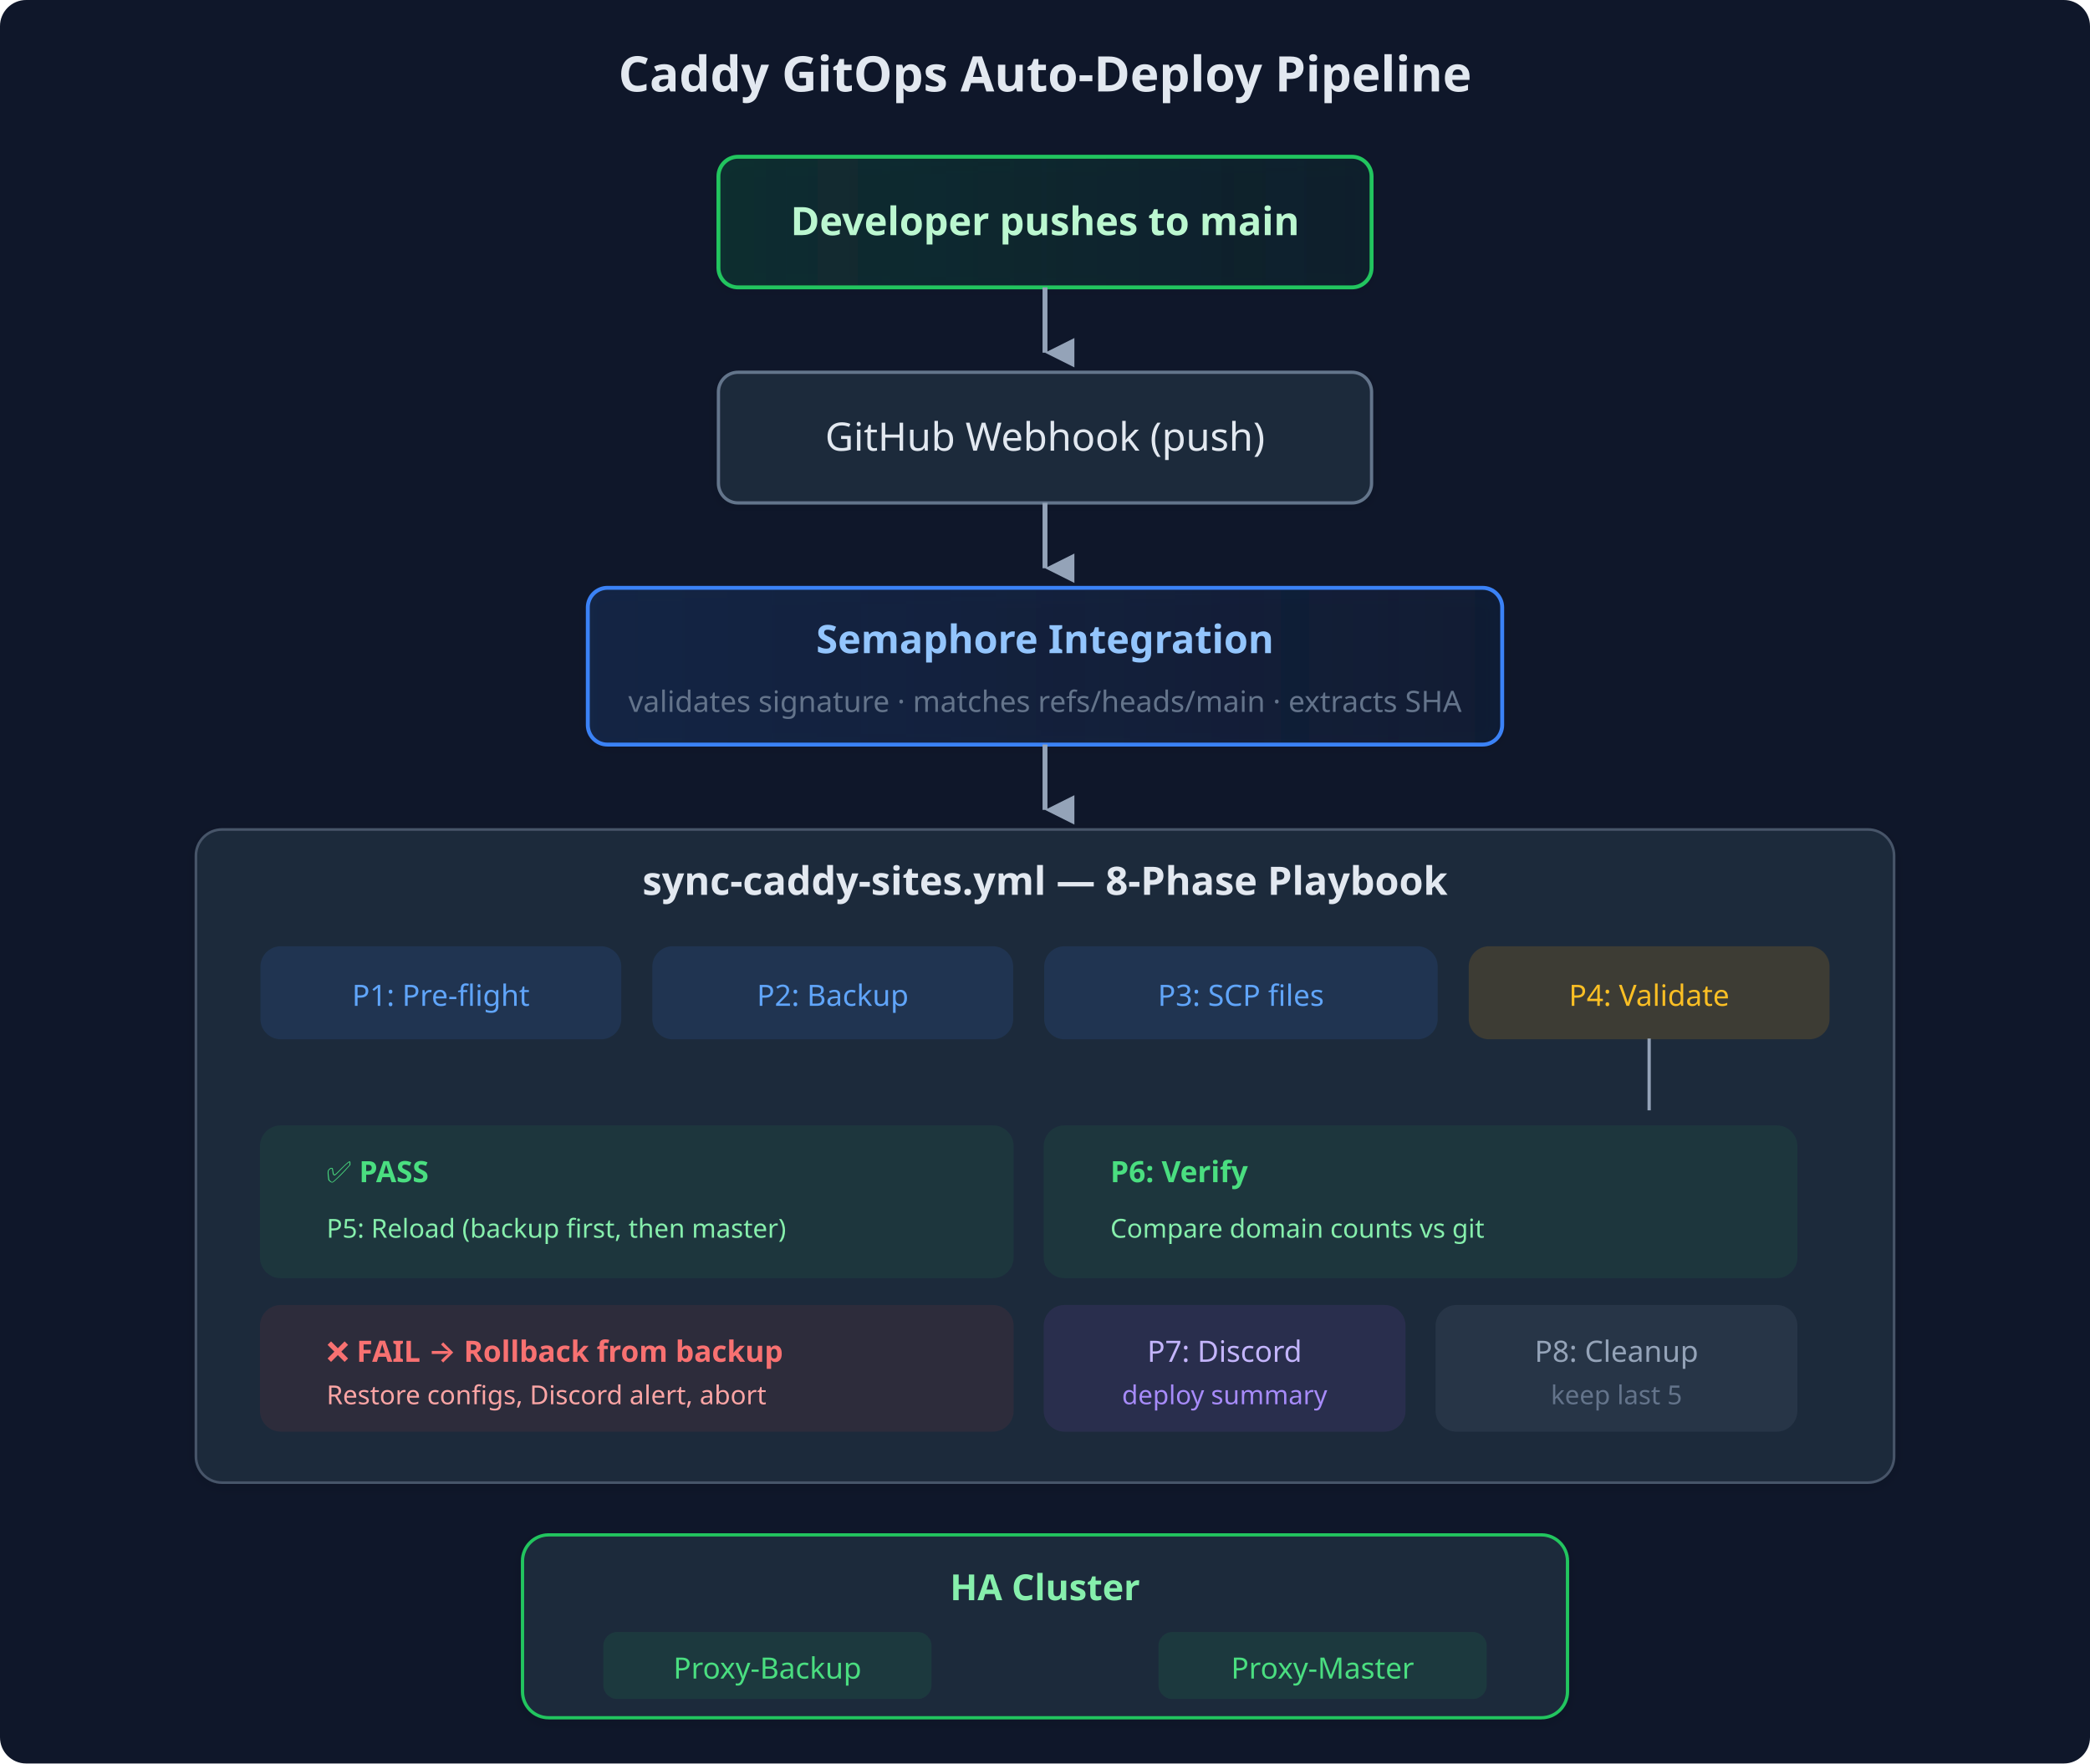
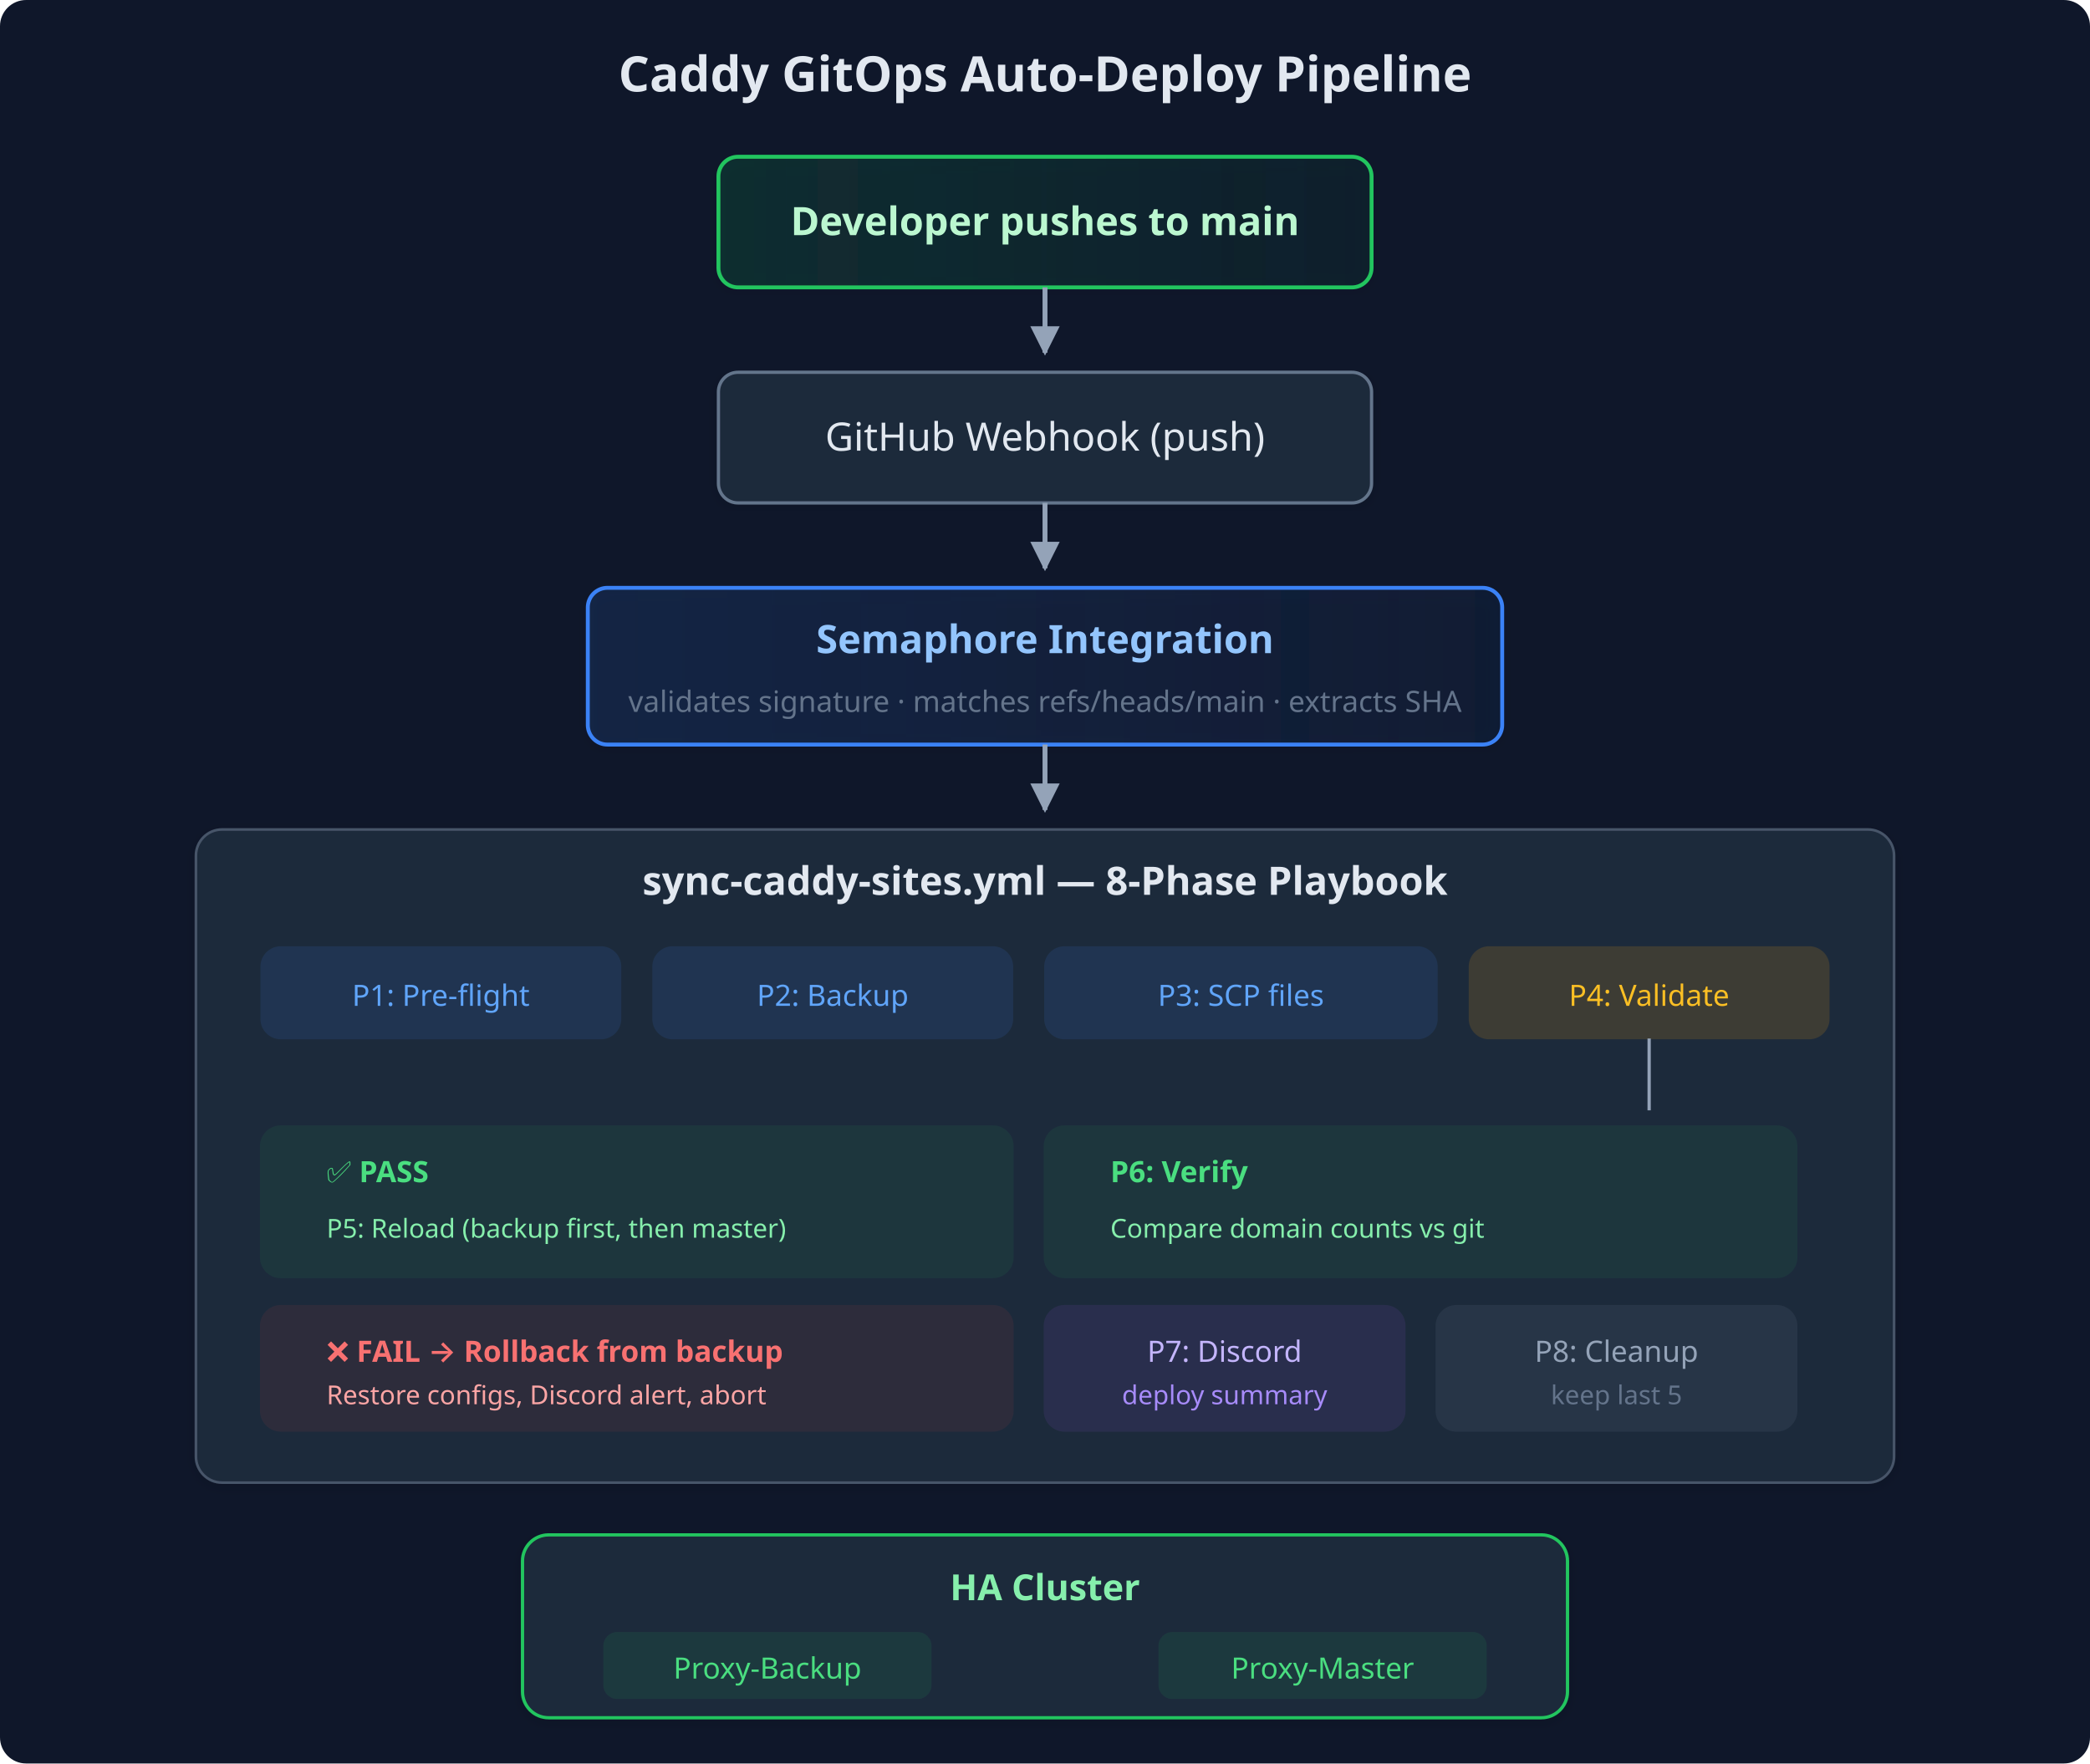
<svg xmlns="http://www.w3.org/2000/svg" viewBox="0 0 640 540" font-family="'Segoe UI', system-ui, -apple-system, sans-serif">
  <defs>
    <linearGradient id="ghGrad" x1="0%" y1="0%" x2="100%" y2="0%">
      <stop offset="0%" style="stop-color:#22c55e;stop-opacity:0.12" />
      <stop offset="100%" style="stop-color:#22c55e;stop-opacity:0.04" />
    </linearGradient>
    <linearGradient id="semaGrad" x1="0%" y1="0%" x2="100%" y2="0%">
      <stop offset="0%" style="stop-color:#3b82f6;stop-opacity:0.12" />
      <stop offset="100%" style="stop-color:#3b82f6;stop-opacity:0.04" />
    </linearGradient>
    <filter id="shadow" x="-2%" y="-2%" width="104%" height="108%">
      <feDropShadow dx="0" dy="1" stdDeviation="2" flood-opacity="0.12" />
    </filter>
-     <marker id="arrowDown" viewBox="0 0 10 10" refX="5" refY="10" markerWidth="6" markerHeight="6" orient="auto">
-       <path d="M 0 0 L 10 0 L 5 10 z" fill="#94a3b8" />
+     <marker id="arrowDown" viewBox="0 0 10 10" refX="9" refY="5" markerWidth="6" markerHeight="6" orient="auto">
+       <path d="M 0 0 L 10 5 L 0 10 z" fill="#94a3b8" />
    </marker>
    <marker id="arrowRight" viewBox="0 0 10 10" refX="9" refY="5" markerWidth="6" markerHeight="6" orient="auto-start-reverse">
      <path d="M 0 0 L 10 5 L 0 10 z" fill="#94a3b8" />
    </marker>
  </defs>
  <rect width="640" height="540" rx="8" fill="#0f172a" />
  <text x="320" y="28" text-anchor="middle" fill="#e2e8f0" font-size="15" font-weight="600">Caddy GitOps Auto-Deploy Pipeline</text>
  <rect x="220" y="48" width="200" height="40" rx="6" fill="url(#ghGrad)" stroke="#22c55e" stroke-width="1.2" filter="url(#shadow)" />
  <text x="320" y="72" text-anchor="middle" fill="#bbf7d0" font-size="12" font-weight="600">Developer pushes to main</text>
  <line x1="320" y1="88" x2="320" y2="108" stroke="#94a3b8" stroke-width="1.5" marker-end="url(#arrowDown)" />
  <rect x="220" y="114" width="200" height="40" rx="6" fill="#1e293b" stroke="#64748b" stroke-width="1" filter="url(#shadow)" />
  <text x="320" y="138" text-anchor="middle" fill="#e2e8f0" font-size="12" font-weight="500">GitHub Webhook (push)</text>
  <line x1="320" y1="154" x2="320" y2="174" stroke="#94a3b8" stroke-width="1.5" marker-end="url(#arrowDown)" />
  <rect x="180" y="180" width="280" height="48" rx="6" fill="url(#semaGrad)" stroke="#3b82f6" stroke-width="1.2" filter="url(#shadow)" />
  <text x="320" y="200" text-anchor="middle" fill="#93c5fd" font-size="12" font-weight="600">Semaphore Integration</text>
  <text x="320" y="218" text-anchor="middle" fill="#64748b" font-size="9">validates signature · matches refs/heads/main · extracts SHA</text>
  <line x1="320" y1="228" x2="320" y2="248" stroke="#94a3b8" stroke-width="1.5" marker-end="url(#arrowDown)" />
  <rect x="60" y="254" width="520" height="200" rx="8" fill="#1e293b" stroke="#475569" stroke-width="0.8" filter="url(#shadow)" />
  <text x="320" y="274" text-anchor="middle" fill="#e2e8f0" font-size="12" font-weight="600">sync-caddy-sites.yml — 8-Phase Playbook</text>
  <rect x="80" y="290" width="110" height="28" rx="6" fill="#3b82f6" opacity="0.12" stroke="#3b82f6" stroke-width="0.5" />
  <text x="135" y="308" text-anchor="middle" fill="#60a5fa" font-size="9">P1: Pre-flight</text>
  <rect x="200" y="290" width="110" height="28" rx="6" fill="#3b82f6" opacity="0.12" stroke="#3b82f6" stroke-width="0.5" />
  <text x="255" y="308" text-anchor="middle" fill="#60a5fa" font-size="9">P2: Backup</text>
  <rect x="320" y="290" width="120" height="28" rx="6" fill="#3b82f6" opacity="0.12" stroke="#3b82f6" stroke-width="0.5" />
  <text x="380" y="308" text-anchor="middle" fill="#60a5fa" font-size="9">P3: SCP files</text>
  <rect x="450" y="290" width="110" height="28" rx="6" fill="#f59e0b" opacity="0.15" stroke="#f59e0b" stroke-width="0.5" />
  <text x="505" y="308" text-anchor="middle" fill="#fbbf24" font-size="9">P4: Validate</text>
  <line x1="505" y1="318" x2="505" y2="340" stroke="#94a3b8" stroke-width="1" />
  <rect x="80" y="345" width="230" height="46" rx="6" fill="#22c55e" opacity="0.08" stroke="#22c55e" stroke-width="0.8" />
  <text x="100" y="362" fill="#4ade80" font-size="9" font-weight="600">✅ PASS</text>
  <text x="100" y="379" fill="#86efac" font-size="8">P5: Reload (backup first, then master)</text>
  <rect x="320" y="345" width="230" height="46" rx="6" fill="#22c55e" opacity="0.08" stroke="#22c55e" stroke-width="0.8" />
  <text x="340" y="362" fill="#4ade80" font-size="9" font-weight="600">P6: Verify</text>
  <text x="340" y="379" fill="#86efac" font-size="8">Compare domain counts vs git</text>
  <rect x="80" y="400" width="230" height="38" rx="6" fill="#ef4444" opacity="0.08" stroke="#ef4444" stroke-width="0.8" />
  <text x="100" y="417" fill="#f87171" font-size="9" font-weight="600">❌ FAIL → Rollback from backup</text>
  <text x="100" y="430" fill="#fca5a5" font-size="8">Restore configs, Discord alert, abort</text>
  <rect x="320" y="400" width="110" height="38" rx="6" fill="#a855f7" opacity="0.10" stroke="#a855f7" stroke-width="0.8" />
  <text x="375" y="417" text-anchor="middle" fill="#c4b5fd" font-size="9">P7: Discord</text>
  <text x="375" y="430" text-anchor="middle" fill="#a78bfa" font-size="8">deploy summary</text>
  <rect x="440" y="400" width="110" height="38" rx="6" fill="#64748b" opacity="0.15" stroke="#64748b" stroke-width="0.8" />
  <text x="495" y="417" text-anchor="middle" fill="#94a3b8" font-size="9">P8: Cleanup</text>
  <text x="495" y="430" text-anchor="middle" fill="#64748b" font-size="8">keep last 5</text>
  <rect x="160" y="470" width="320" height="56" rx="8" fill="#1e293b" stroke="#22c55e" stroke-width="1" filter="url(#shadow)" />
  <text x="320" y="490" text-anchor="middle" fill="#86efac" font-size="11" font-weight="600">HA Cluster</text>
  <rect x="185" y="500" width="100" height="20" rx="4" fill="#22c55e" opacity="0.10" stroke="#22c55e" stroke-width="0.5" />
  <text x="235" y="514" text-anchor="middle" fill="#4ade80" font-size="9">Proxy-Backup</text>
  <rect x="355" y="500" width="100" height="20" rx="4" fill="#22c55e" opacity="0.10" stroke="#22c55e" stroke-width="0.5" />
  <text x="405" y="514" text-anchor="middle" fill="#4ade80" font-size="9">Proxy-Master</text>
</svg>
